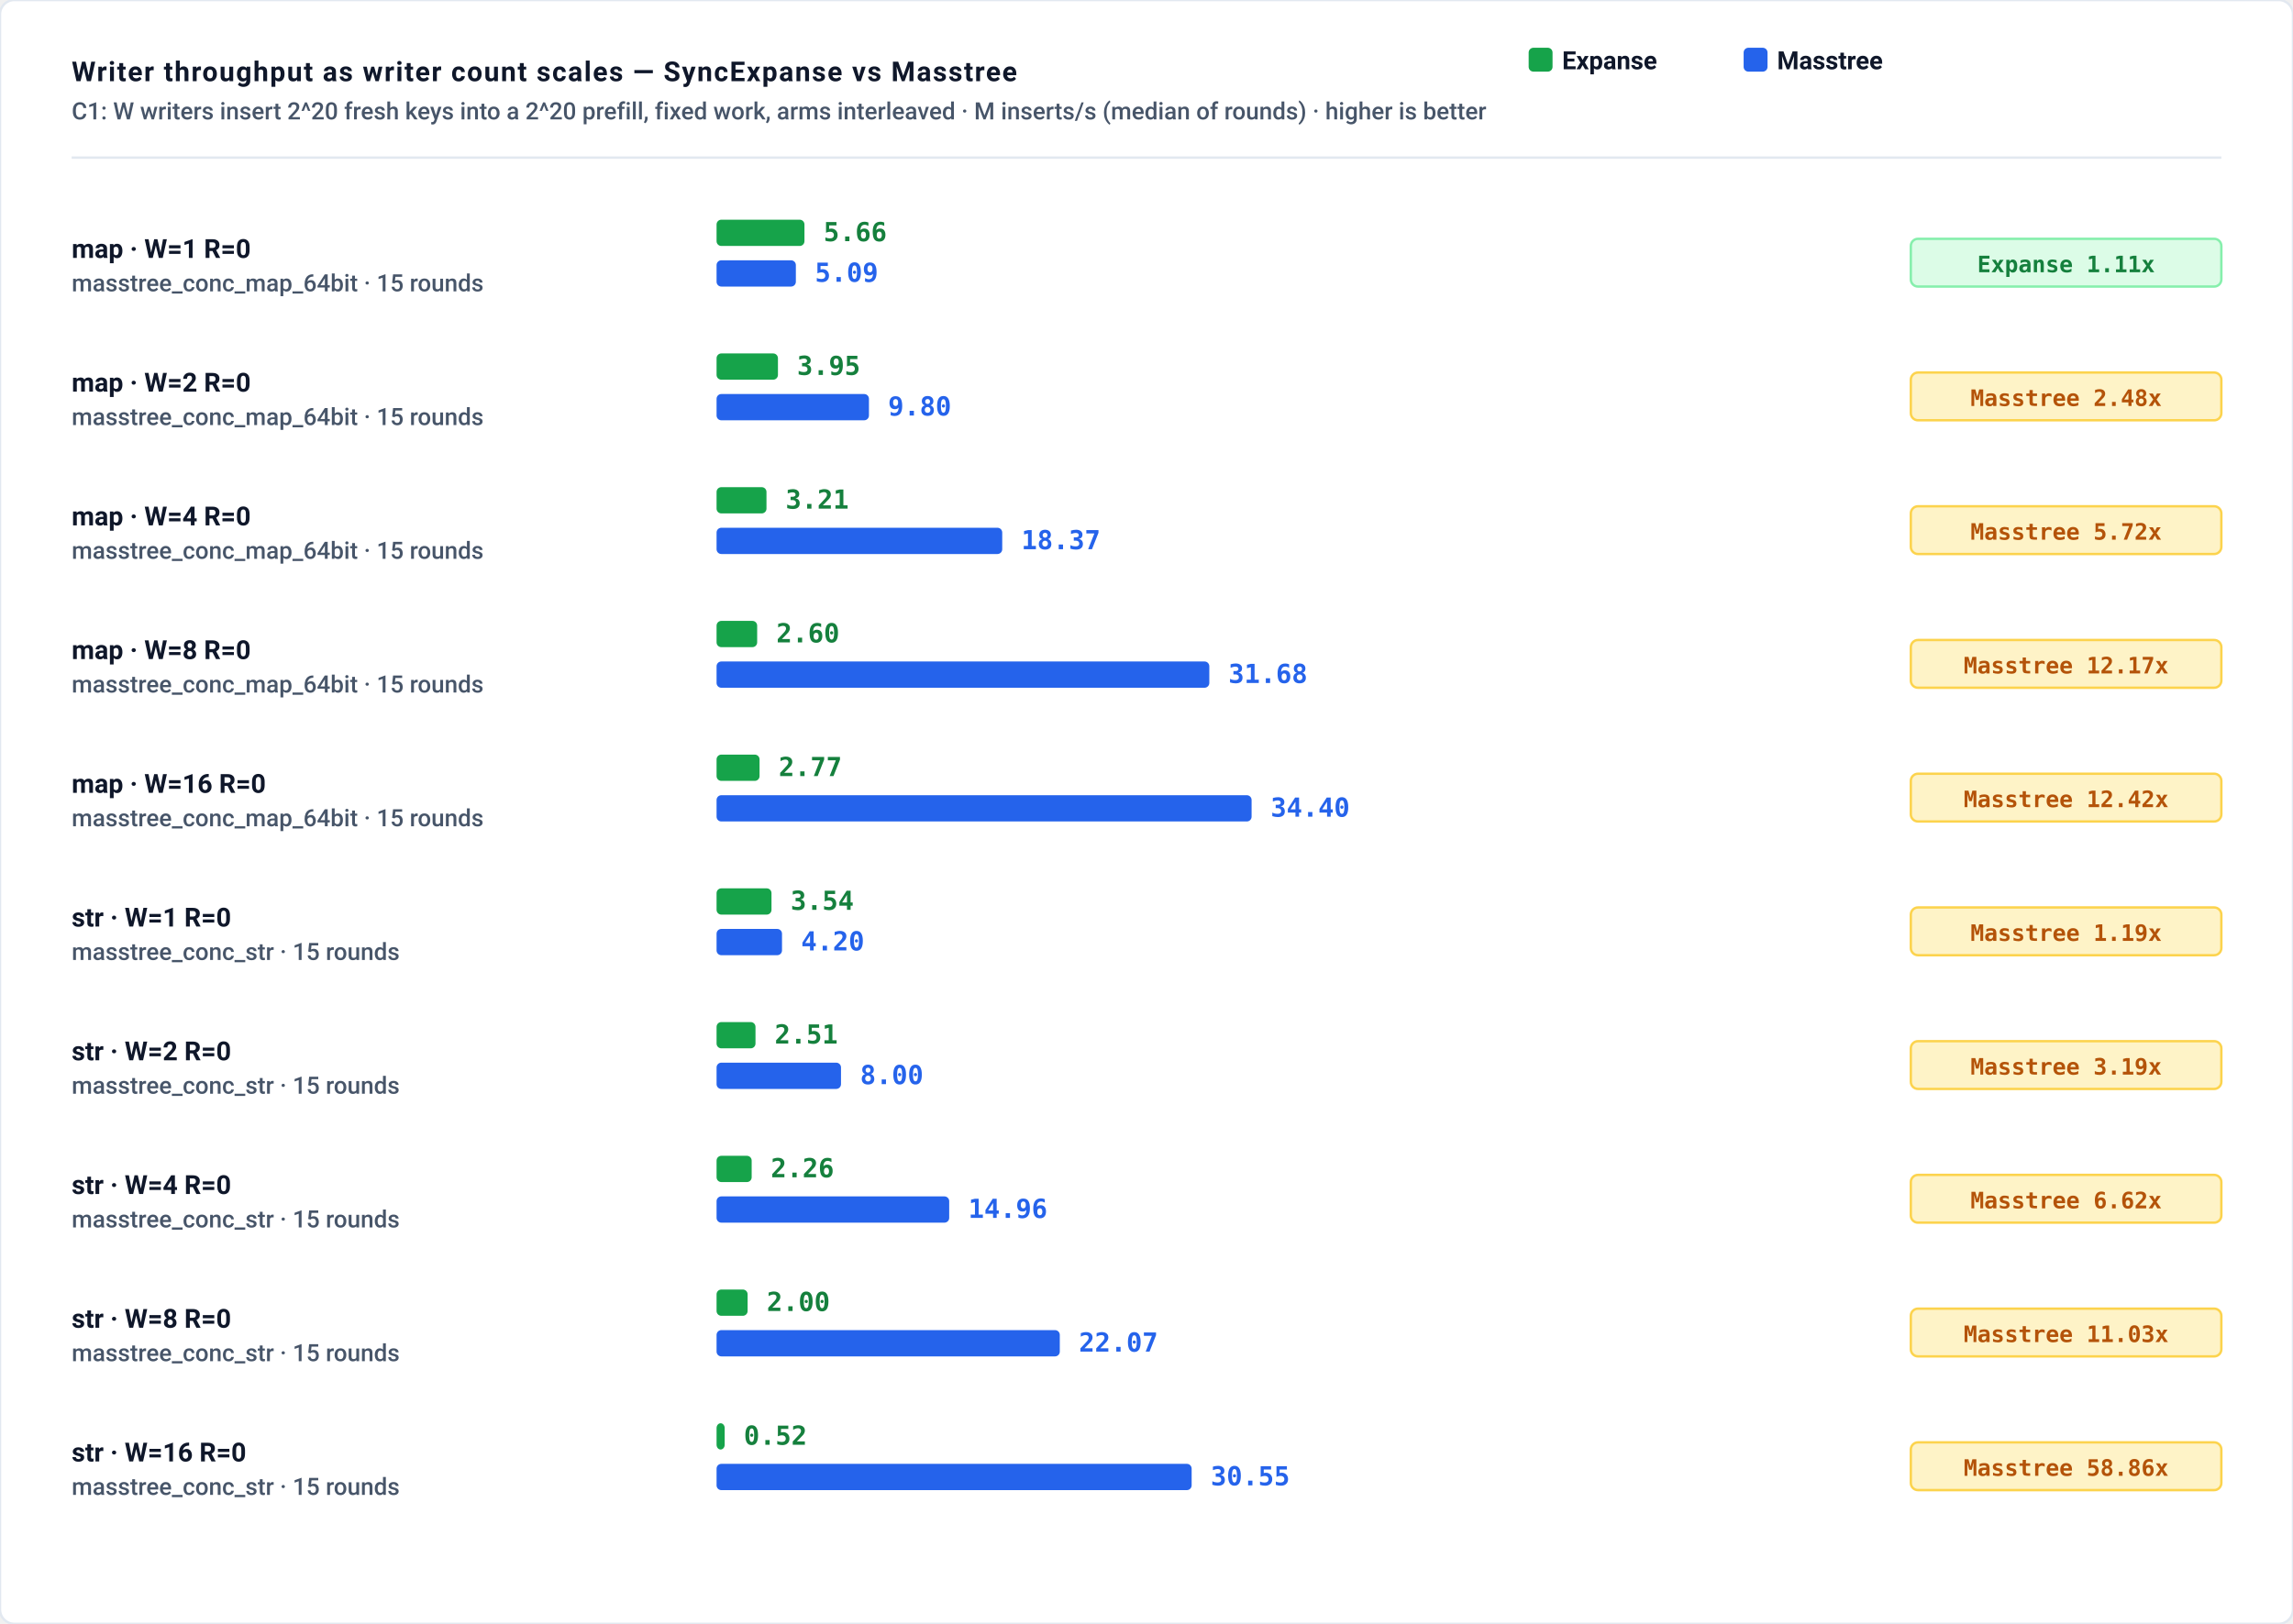
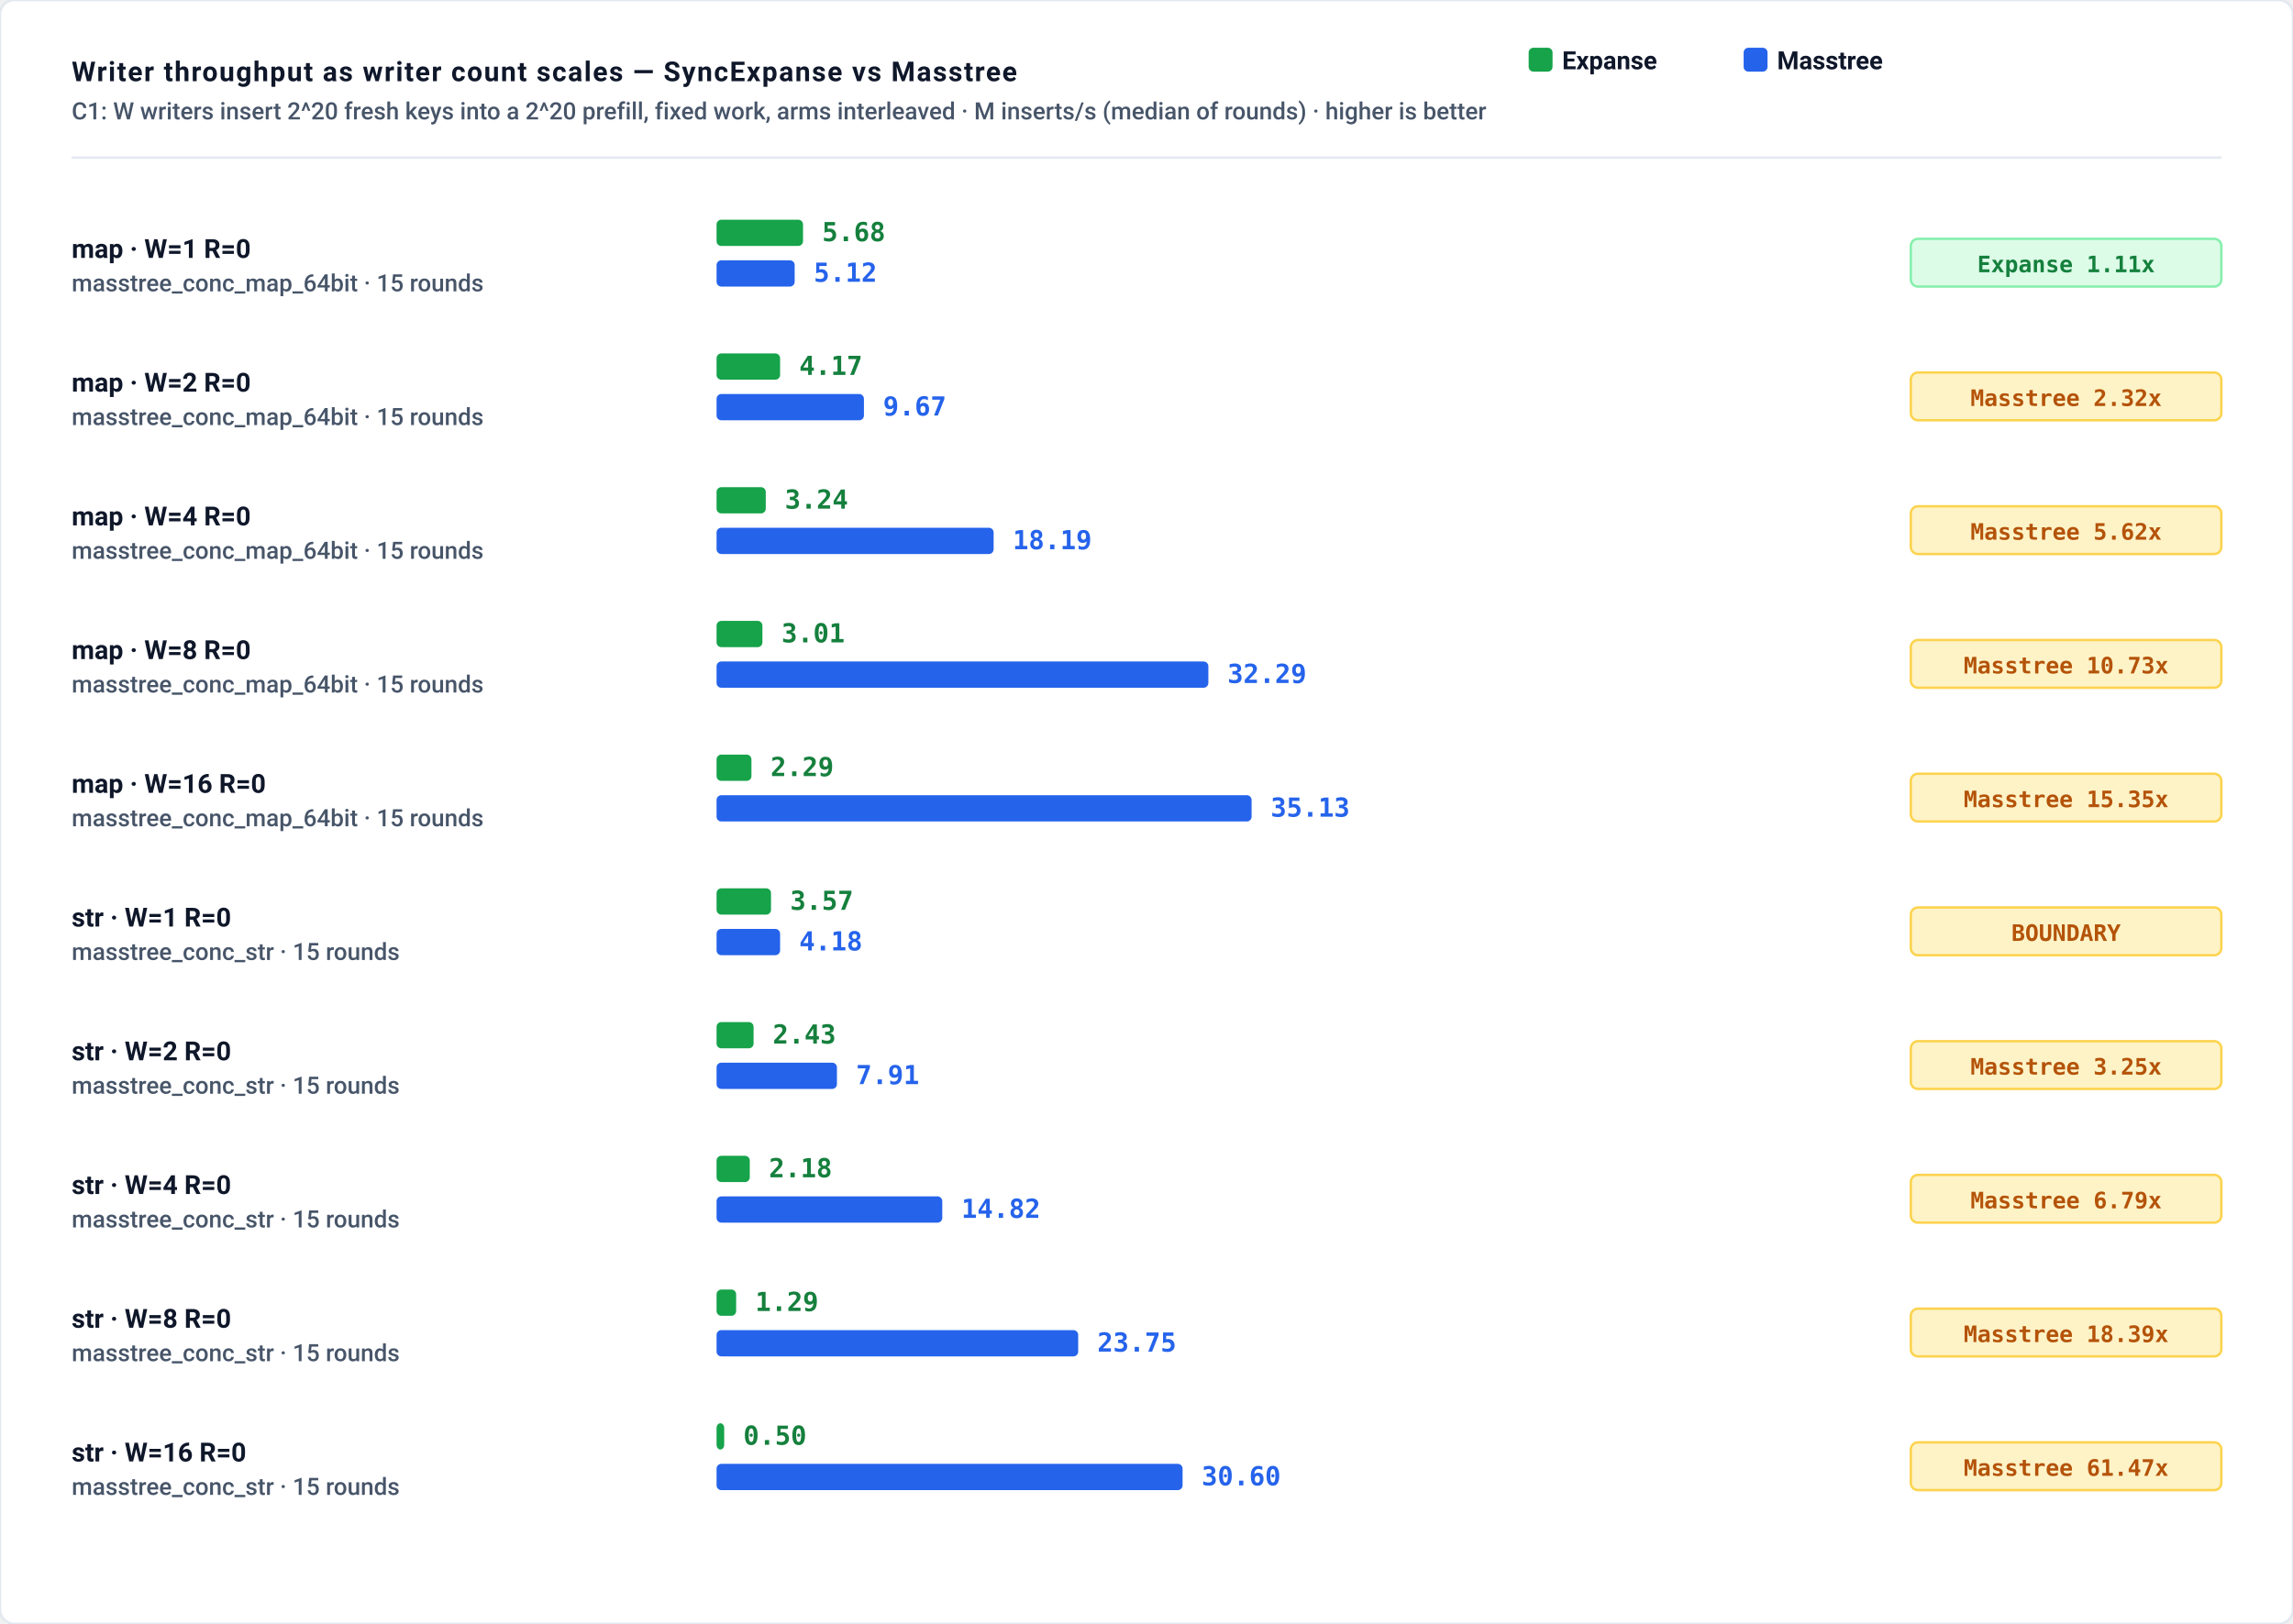
<svg xmlns="http://www.w3.org/2000/svg" role="img" viewBox="0 0 960 680" width="100%" height="100%">
  <defs>
    <style>
      .bg { fill: #ffffff; }
      .border { stroke: #e2e8f0; stroke-width: 1px; fill: none; }
      .grid { stroke: #f1f5f9; stroke-width: 1px; stroke-dasharray: 2,3; }
      .axis { stroke: #cbd5e1; stroke-width: 1.5px; }
      .divider { stroke: #e2e8f0; stroke-width: 1px; }

      .t-title { font-family: -apple-system, BlinkMacSystemFont, "Segoe UI", Roboto, Helvetica, Arial, sans-serif; font-size: 11.5px; font-weight: 700; letter-spacing: 0.6px; fill: #0f172a; text-transform: uppercase; }
      .t-sub { font-family: -apple-system, BlinkMacSystemFont, "Segoe UI", Roboto, Helvetica, Arial, sans-serif; font-size: 10px; font-weight: 500; fill: #475569; }
      .t-unit { font-family: ui-monospace, SFMono-Regular, Menlo, Monaco, Consolas, monospace; font-size: 10px; font-weight: 600; fill: #475569; }
      .t-axis-label { font-family: ui-monospace, SFMono-Regular, Menlo, Monaco, Consolas, monospace; font-size: 9.5px; font-weight: 500; fill: #64748b; }
      .t-bar-label { font-family: -apple-system, BlinkMacSystemFont, "Segoe UI", Roboto, Helvetica, Arial, sans-serif; font-size: 11px; font-weight: 700; fill: #0f172a; }
      .t-legend { font-family: -apple-system, BlinkMacSystemFont, "Segoe UI", Roboto, Helvetica, Arial, sans-serif; font-size: 10.5px; font-weight: 600; fill: #0f172a; }

      .t-val-accent { font-family: ui-monospace, SFMono-Regular, Menlo, Monaco, Consolas, monospace; font-size: 11px; font-weight: 700; fill: #15803d; }
      .t-val-blue { font-family: ui-monospace, SFMono-Regular, Menlo, Monaco, Consolas, monospace; font-size: 11px; font-weight: 600; fill: #2563eb; }
      .t-note { font-family: -apple-system, BlinkMacSystemFont, "Segoe UI", Roboto, Helvetica, Arial, sans-serif; font-size: 9.5px; font-weight: 500; fill: #64748b; }

      .b-expanse { fill: #16a34a; }
      .b-art { fill: #2563eb; }
      .b-masstree { fill: #2563eb; }
      .b-btree { fill: #d97706; }
      .b-hashmap { fill: #7c3aed; }

      .badge-win { fill: #dcfce7; stroke: #86efac; stroke-width: 1px; }
      .badge-win-text { font-family: ui-monospace, SFMono-Regular, Menlo, Monaco, Consolas, monospace; font-size: 9.5px; font-weight: 700; fill: #15803d; text-anchor: middle; }
      .badge-loss { fill: #fef3c7; stroke: #fcd34d; stroke-width: 1px; }
      .badge-loss-text { font-family: ui-monospace, SFMono-Regular, Menlo, Monaco, Consolas, monospace; font-size: 9.5px; font-weight: 700; fill: #b45309; text-anchor: middle; }

      @media (prefers-color-scheme: dark) {
        .bg { fill: #0d1117; }
        .border { stroke: #30363d; }
        .grid { stroke: #21262d; }
        .axis { stroke: #484f58; }
        .divider { stroke: #21262d; }
        .t-title { fill: #f0f6fc; }
        .t-sub { fill: #94a3b8; }
        .t-unit { fill: #94a3b8; }
        .t-axis-label { fill: #94a3b8; }
        .t-bar-label { fill: #f8fafc; }
        .t-legend { fill: #f8fafc; }
        .t-val-accent { fill: #4ade80; }
        .t-val-blue { fill: #38bdf8; }
        .t-note { fill: #94a3b8; }
        .b-expanse { fill: #22c55e; }
        .b-art { fill: #3b82f6; }
        .b-masstree { fill: #3b82f6; }
        .b-btree { fill: #f59e0b; }
        .b-hashmap { fill: #a855f7; }
        .badge-win { fill: #052e16; stroke: #166534; }
        .badge-win-text { fill: #4ade80; }
        .badge-loss { fill: #451a03; stroke: #92400e; }
        .badge-loss-text { fill: #fbbf24; }
      }

      :root[data-theme="dark"] .bg, [data-theme="dark"] .bg { fill: #0d1117; }
      :root[data-theme="dark"] .border, [data-theme="dark"] .border { stroke: #30363d; }
      :root[data-theme="dark"] .grid, [data-theme="dark"] .grid { stroke: #21262d; }
      :root[data-theme="dark"] .axis, [data-theme="dark"] .axis { stroke: #484f58; }
      :root[data-theme="dark"] .divider, [data-theme="dark"] .divider { stroke: #21262d; }
      :root[data-theme="dark"] .t-title, [data-theme="dark"] .t-title { fill: #f0f6fc; }
      :root[data-theme="dark"] .t-sub, [data-theme="dark"] .t-sub { fill: #94a3b8; }
      :root[data-theme="dark"] .t-unit, [data-theme="dark"] .t-unit { fill: #94a3b8; }
      :root[data-theme="dark"] .t-axis-label, [data-theme="dark"] .t-axis-label { fill: #94a3b8; }
      :root[data-theme="dark"] .t-bar-label, [data-theme="dark"] .t-bar-label { fill: #f8fafc; }
      :root[data-theme="dark"] .t-legend, [data-theme="dark"] .t-legend { fill: #f8fafc; }
      :root[data-theme="dark"] .t-val-accent, [data-theme="dark"] .t-val-accent { fill: #4ade80; }
      :root[data-theme="dark"] .t-val-blue, [data-theme="dark"] .t-val-blue { fill: #38bdf8; }
      :root[data-theme="dark"] .t-note, [data-theme="dark"] .t-note { fill: #94a3b8; }
      :root[data-theme="dark"] .b-expanse, [data-theme="dark"] .b-expanse { fill: #22c55e; }
      :root[data-theme="dark"] .b-art, [data-theme="dark"] .b-art { fill: #3b82f6; }
      :root[data-theme="dark"] .b-masstree, [data-theme="dark"] .b-masstree { fill: #3b82f6; }
      :root[data-theme="dark"] .b-btree, [data-theme="dark"] .b-btree { fill: #f59e0b; }
      :root[data-theme="dark"] .b-hashmap, [data-theme="dark"] .b-hashmap { fill: #a855f7; }
      :root[data-theme="dark"] .badge-win, [data-theme="dark"] .badge-win { fill: #052e16; stroke: #166534; }
      :root[data-theme="dark"] .badge-win-text, [data-theme="dark"] .badge-win-text { fill: #4ade80; }
      :root[data-theme="dark"] .badge-loss, [data-theme="dark"] .badge-loss { fill: #451a03; stroke: #92400e; }
      :root[data-theme="dark"] .badge-loss-text, [data-theme="dark"] .badge-loss-text { fill: #fbbf24; }
    </style>
  </defs>
  <rect width="100%" height="100%" class="bg" rx="6" />
  <rect width="100%" height="100%" class="border" rx="6" />
  <text x="30" y="34" class="t-title">Writer throughput as writer count scales — SyncExpanse vs Masstree</text>
  <text x="30" y="50" class="t-sub">C1: W writers insert 2^20 fresh keys into a 2^20 prefill, fixed work, arms interleaved · M inserts/s (median of rounds) · higher is better</text>
  <g transform="translate(640, 20)">
    <rect x="0" y="0" width="10" height="10" rx="2" class="b-expanse" />
    <text x="14" y="9" class="t-legend">Expanse</text>
    <rect x="90" y="0" width="10" height="10" rx="2" class="b-masstree" />
    <text x="104" y="9" class="t-legend">Masstree</text>
  </g>
  <line x1="30" y1="66" x2="930" y2="66" class="divider" />
  <text x="30" y="108" class="t-bar-label">map · W=1 R=0</text>
  <text x="30" y="122" class="t-sub">masstree_conc_map_64bit · 15 rounds</text>
-   <rect x="300" y="92" width="36.8" height="11" rx="2" class="b-expanse" />
-   <text x="344.8" y="101" class="t-val-accent">5.66</text>
-   <rect x="300" y="109" width="33.2" height="11" rx="2" class="b-masstree" />
-   <text x="341.2" y="118" class="t-val-blue">5.09</text>
+   <rect x="300" y="92" width="36.2" height="11" rx="2" class="b-expanse" />
+   <text x="344.2" y="101" class="t-val-accent">5.68</text>
+   <rect x="300" y="109" width="32.7" height="11" rx="2" class="b-masstree" />
+   <text x="340.7" y="118" class="t-val-blue">5.12</text>
  <rect x="800" y="100" width="130" height="20" rx="3" class="badge-win" />
  <text x="865" y="114" class="badge-win-text">Expanse 1.11x</text>
  <text x="30" y="164" class="t-bar-label">map · W=2 R=0</text>
  <text x="30" y="178" class="t-sub">masstree_conc_map_64bit · 15 rounds</text>
-   <rect x="300" y="148" width="25.7" height="11" rx="2" class="b-expanse" />
-   <text x="333.7" y="157" class="t-val-accent">3.95</text>
-   <rect x="300" y="165" width="63.8" height="11" rx="2" class="b-masstree" />
-   <text x="371.8" y="174" class="t-val-blue">9.80</text>
+   <rect x="300" y="148" width="26.6" height="11" rx="2" class="b-expanse" />
+   <text x="334.6" y="157" class="t-val-accent">4.17</text>
+   <rect x="300" y="165" width="61.7" height="11" rx="2" class="b-masstree" />
+   <text x="369.7" y="174" class="t-val-blue">9.67</text>
  <rect x="800" y="156" width="130" height="20" rx="3" class="badge-loss" />
-   <text x="865" y="170" class="badge-loss-text">Masstree 2.48x</text>
+   <text x="865" y="170" class="badge-loss-text">Masstree 2.32x</text>
  <text x="30" y="220" class="t-bar-label">map · W=4 R=0</text>
  <text x="30" y="234" class="t-sub">masstree_conc_map_64bit · 15 rounds</text>
-   <rect x="300" y="204" width="20.9" height="11" rx="2" class="b-expanse" />
-   <text x="328.9" y="213" class="t-val-accent">3.21</text>
-   <rect x="300" y="221" width="119.6" height="11" rx="2" class="b-masstree" />
-   <text x="427.6" y="230" class="t-val-blue">18.37</text>
+   <rect x="300" y="204" width="20.6" height="11" rx="2" class="b-expanse" />
+   <text x="328.6" y="213" class="t-val-accent">3.24</text>
+   <rect x="300" y="221" width="116.0" height="11" rx="2" class="b-masstree" />
+   <text x="424.0" y="230" class="t-val-blue">18.19</text>
  <rect x="800" y="212" width="130" height="20" rx="3" class="badge-loss" />
-   <text x="865" y="226" class="badge-loss-text">Masstree 5.72x</text>
+   <text x="865" y="226" class="badge-loss-text">Masstree 5.62x</text>
  <text x="30" y="276" class="t-bar-label">map · W=8 R=0</text>
  <text x="30" y="290" class="t-sub">masstree_conc_map_64bit · 15 rounds</text>
-   <rect x="300" y="260" width="17.0" height="11" rx="2" class="b-expanse" />
-   <text x="325.0" y="269" class="t-val-accent">2.60</text>
-   <rect x="300" y="277" width="206.3" height="11" rx="2" class="b-masstree" />
-   <text x="514.3" y="286" class="t-val-blue">31.68</text>
+   <rect x="300" y="260" width="19.2" height="11" rx="2" class="b-expanse" />
+   <text x="327.2" y="269" class="t-val-accent">3.01</text>
+   <rect x="300" y="277" width="205.9" height="11" rx="2" class="b-masstree" />
+   <text x="513.9" y="286" class="t-val-blue">32.29</text>
  <rect x="800" y="268" width="130" height="20" rx="3" class="badge-loss" />
-   <text x="865" y="282" class="badge-loss-text">Masstree 12.17x</text>
+   <text x="865" y="282" class="badge-loss-text">Masstree 10.73x</text>
  <text x="30" y="332" class="t-bar-label">map · W=16 R=0</text>
  <text x="30" y="346" class="t-sub">masstree_conc_map_64bit · 15 rounds</text>
-   <rect x="300" y="316" width="18.0" height="11" rx="2" class="b-expanse" />
-   <text x="326.0" y="325" class="t-val-accent">2.77</text>
+   <rect x="300" y="316" width="14.6" height="11" rx="2" class="b-expanse" />
+   <text x="322.6" y="325" class="t-val-accent">2.29</text>
  <rect x="300" y="333" width="224.0" height="11" rx="2" class="b-masstree" />
-   <text x="532.0" y="342" class="t-val-blue">34.40</text>
+   <text x="532.0" y="342" class="t-val-blue">35.13</text>
  <rect x="800" y="324" width="130" height="20" rx="3" class="badge-loss" />
-   <text x="865" y="338" class="badge-loss-text">Masstree 12.42x</text>
+   <text x="865" y="338" class="badge-loss-text">Masstree 15.35x</text>
  <text x="30" y="388" class="t-bar-label">str · W=1 R=0</text>
  <text x="30" y="402" class="t-sub">masstree_conc_str · 15 rounds</text>
-   <rect x="300" y="372" width="23.0" height="11" rx="2" class="b-expanse" />
-   <text x="331.0" y="381" class="t-val-accent">3.54</text>
-   <rect x="300" y="389" width="27.4" height="11" rx="2" class="b-masstree" />
-   <text x="335.4" y="398" class="t-val-blue">4.20</text>
+   <rect x="300" y="372" width="22.8" height="11" rx="2" class="b-expanse" />
+   <text x="330.8" y="381" class="t-val-accent">3.57</text>
+   <rect x="300" y="389" width="26.6" height="11" rx="2" class="b-masstree" />
+   <text x="334.6" y="398" class="t-val-blue">4.18</text>
  <rect x="800" y="380" width="130" height="20" rx="3" class="badge-loss" />
-   <text x="865" y="394" class="badge-loss-text">Masstree 1.19x</text>
+   <text x="865" y="394" class="badge-loss-text">BOUNDARY</text>
  <text x="30" y="444" class="t-bar-label">str · W=2 R=0</text>
  <text x="30" y="458" class="t-sub">masstree_conc_str · 15 rounds</text>
-   <rect x="300" y="428" width="16.3" height="11" rx="2" class="b-expanse" />
-   <text x="324.3" y="437" class="t-val-accent">2.51</text>
-   <rect x="300" y="445" width="52.1" height="11" rx="2" class="b-masstree" />
-   <text x="360.1" y="454" class="t-val-blue">8.00</text>
+   <rect x="300" y="428" width="15.5" height="11" rx="2" class="b-expanse" />
+   <text x="323.5" y="437" class="t-val-accent">2.43</text>
+   <rect x="300" y="445" width="50.4" height="11" rx="2" class="b-masstree" />
+   <text x="358.4" y="454" class="t-val-blue">7.91</text>
  <rect x="800" y="436" width="130" height="20" rx="3" class="badge-loss" />
-   <text x="865" y="450" class="badge-loss-text">Masstree 3.19x</text>
+   <text x="865" y="450" class="badge-loss-text">Masstree 3.25x</text>
  <text x="30" y="500" class="t-bar-label">str · W=4 R=0</text>
  <text x="30" y="514" class="t-sub">masstree_conc_str · 15 rounds</text>
-   <rect x="300" y="484" width="14.7" height="11" rx="2" class="b-expanse" />
-   <text x="322.7" y="493" class="t-val-accent">2.26</text>
-   <rect x="300" y="501" width="97.4" height="11" rx="2" class="b-masstree" />
-   <text x="405.4" y="510" class="t-val-blue">14.96</text>
+   <rect x="300" y="484" width="13.9" height="11" rx="2" class="b-expanse" />
+   <text x="321.9" y="493" class="t-val-accent">2.18</text>
+   <rect x="300" y="501" width="94.5" height="11" rx="2" class="b-masstree" />
+   <text x="402.5" y="510" class="t-val-blue">14.82</text>
  <rect x="800" y="492" width="130" height="20" rx="3" class="badge-loss" />
-   <text x="865" y="506" class="badge-loss-text">Masstree 6.62x</text>
+   <text x="865" y="506" class="badge-loss-text">Masstree 6.79x</text>
  <text x="30" y="556" class="t-bar-label">str · W=8 R=0</text>
  <text x="30" y="570" class="t-sub">masstree_conc_str · 15 rounds</text>
-   <rect x="300" y="540" width="13.0" height="11" rx="2" class="b-expanse" />
-   <text x="321.0" y="549" class="t-val-accent">2.00</text>
-   <rect x="300" y="557" width="143.7" height="11" rx="2" class="b-masstree" />
-   <text x="451.7" y="566" class="t-val-blue">22.07</text>
+   <rect x="300" y="540" width="8.2" height="11" rx="2" class="b-expanse" />
+   <text x="316.2" y="549" class="t-val-accent">1.29</text>
+   <rect x="300" y="557" width="151.4" height="11" rx="2" class="b-masstree" />
+   <text x="459.4" y="566" class="t-val-blue">23.75</text>
  <rect x="800" y="548" width="130" height="20" rx="3" class="badge-loss" />
-   <text x="865" y="562" class="badge-loss-text">Masstree 11.03x</text>
+   <text x="865" y="562" class="badge-loss-text">Masstree 18.39x</text>
  <text x="30" y="612" class="t-bar-label">str · W=16 R=0</text>
  <text x="30" y="626" class="t-sub">masstree_conc_str · 15 rounds</text>
-   <rect x="300" y="596" width="3.4" height="11" rx="2" class="b-expanse" />
-   <text x="311.4" y="605" class="t-val-accent">0.52</text>
-   <rect x="300" y="613" width="198.9" height="11" rx="2" class="b-masstree" />
-   <text x="506.9" y="622" class="t-val-blue">30.55</text>
+   <rect x="300" y="596" width="3.2" height="11" rx="2" class="b-expanse" />
+   <text x="311.2" y="605" class="t-val-accent">0.50</text>
+   <rect x="300" y="613" width="195.1" height="11" rx="2" class="b-masstree" />
+   <text x="503.1" y="622" class="t-val-blue">30.60</text>
  <rect x="800" y="604" width="130" height="20" rx="3" class="badge-loss" />
-   <text x="865" y="618" class="badge-loss-text">Masstree 58.86x</text>
+   <text x="865" y="618" class="badge-loss-text">Masstree 61.47x</text>
</svg>
